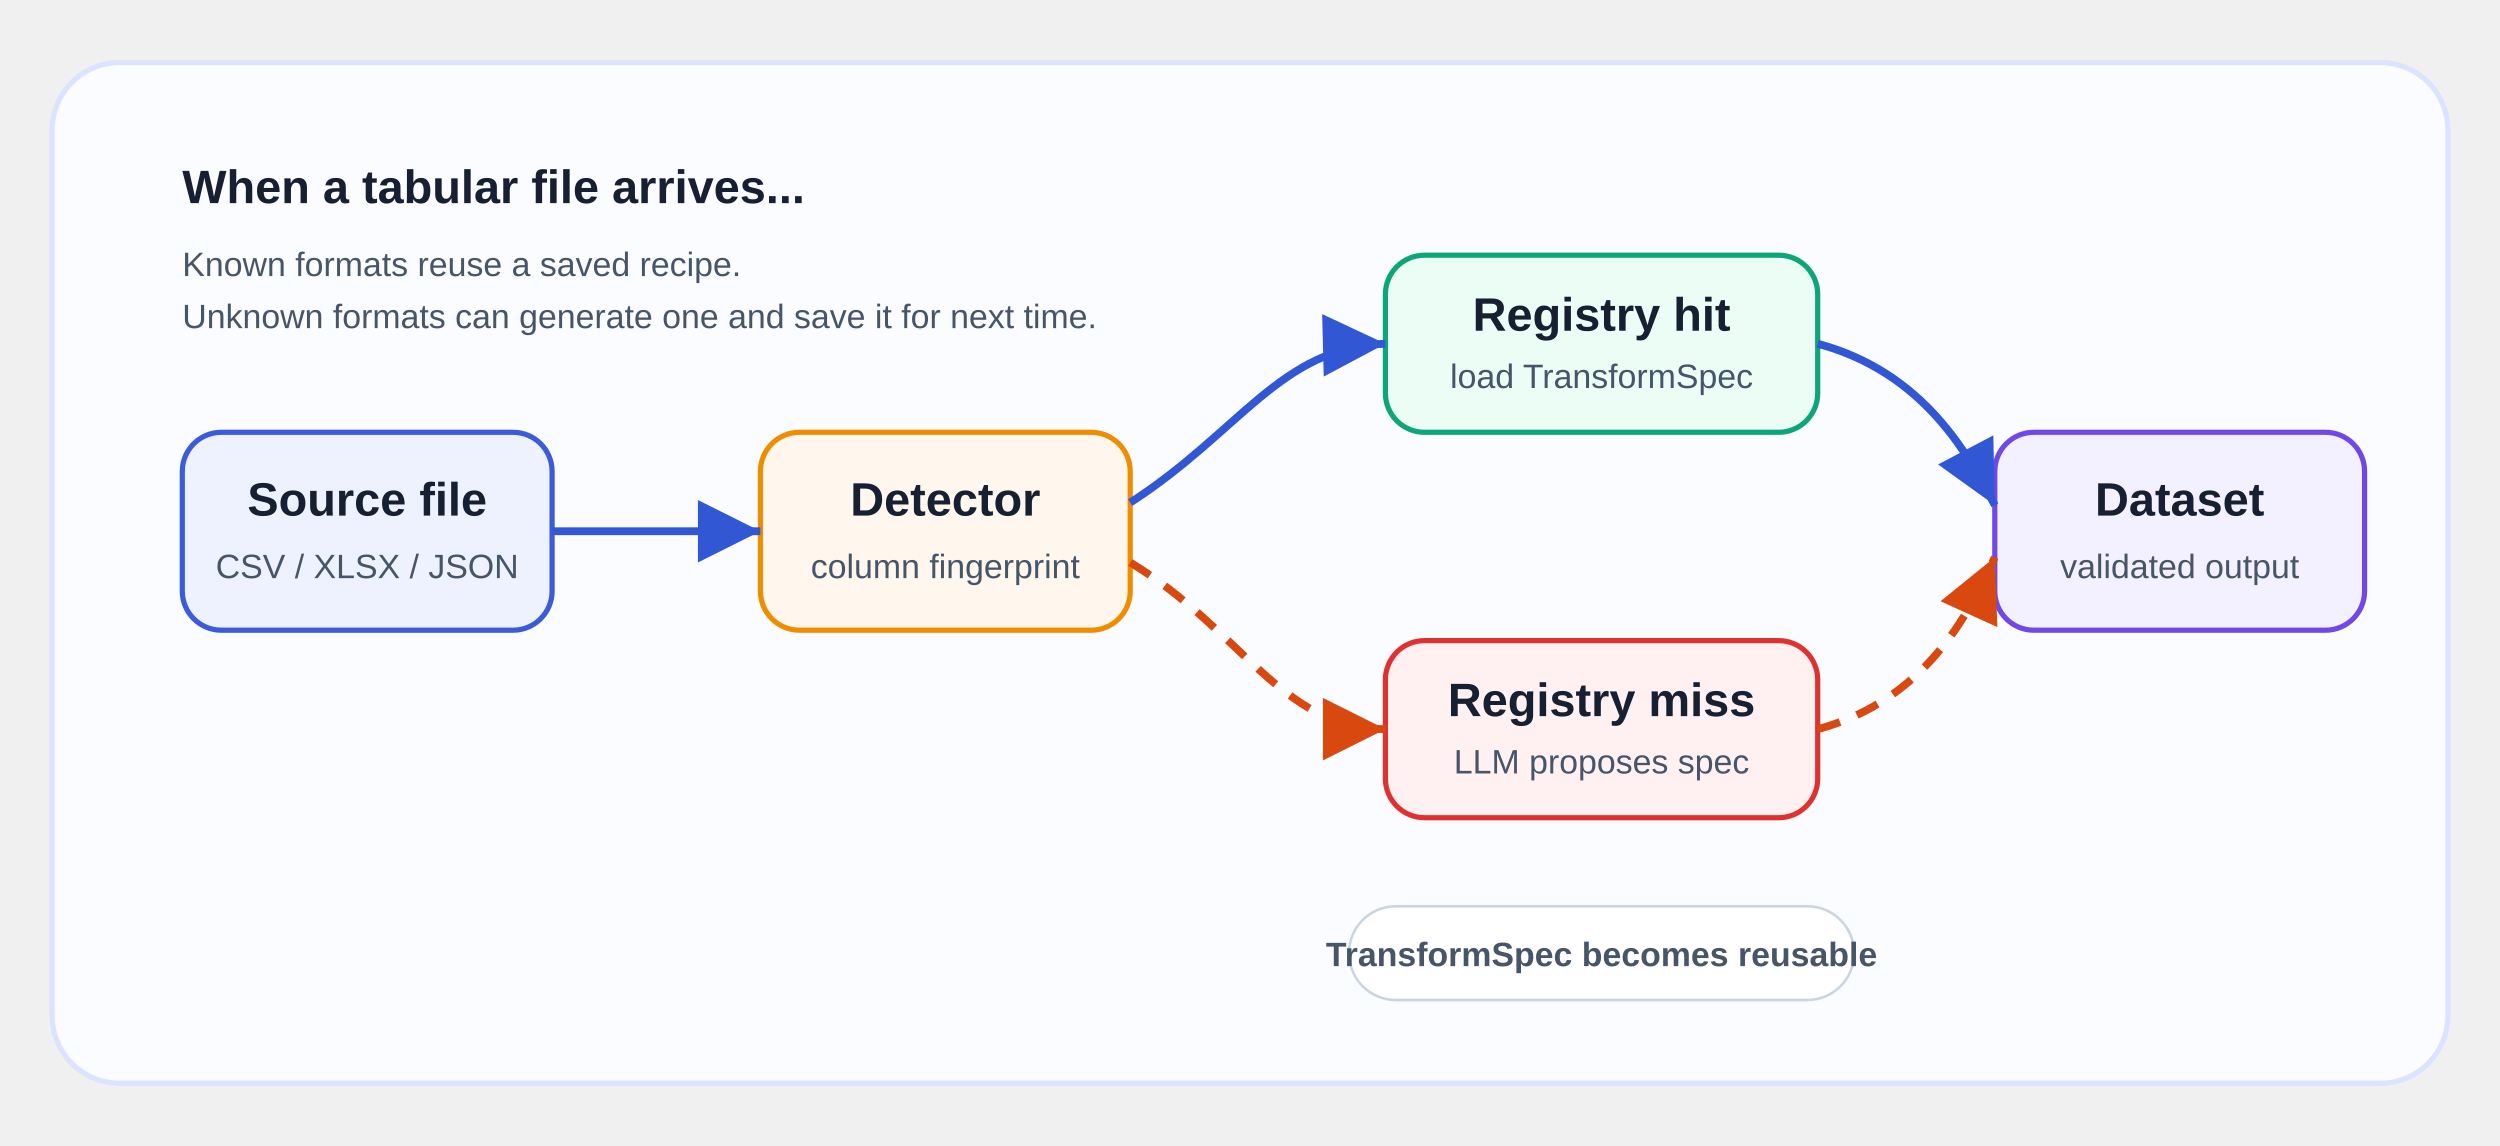
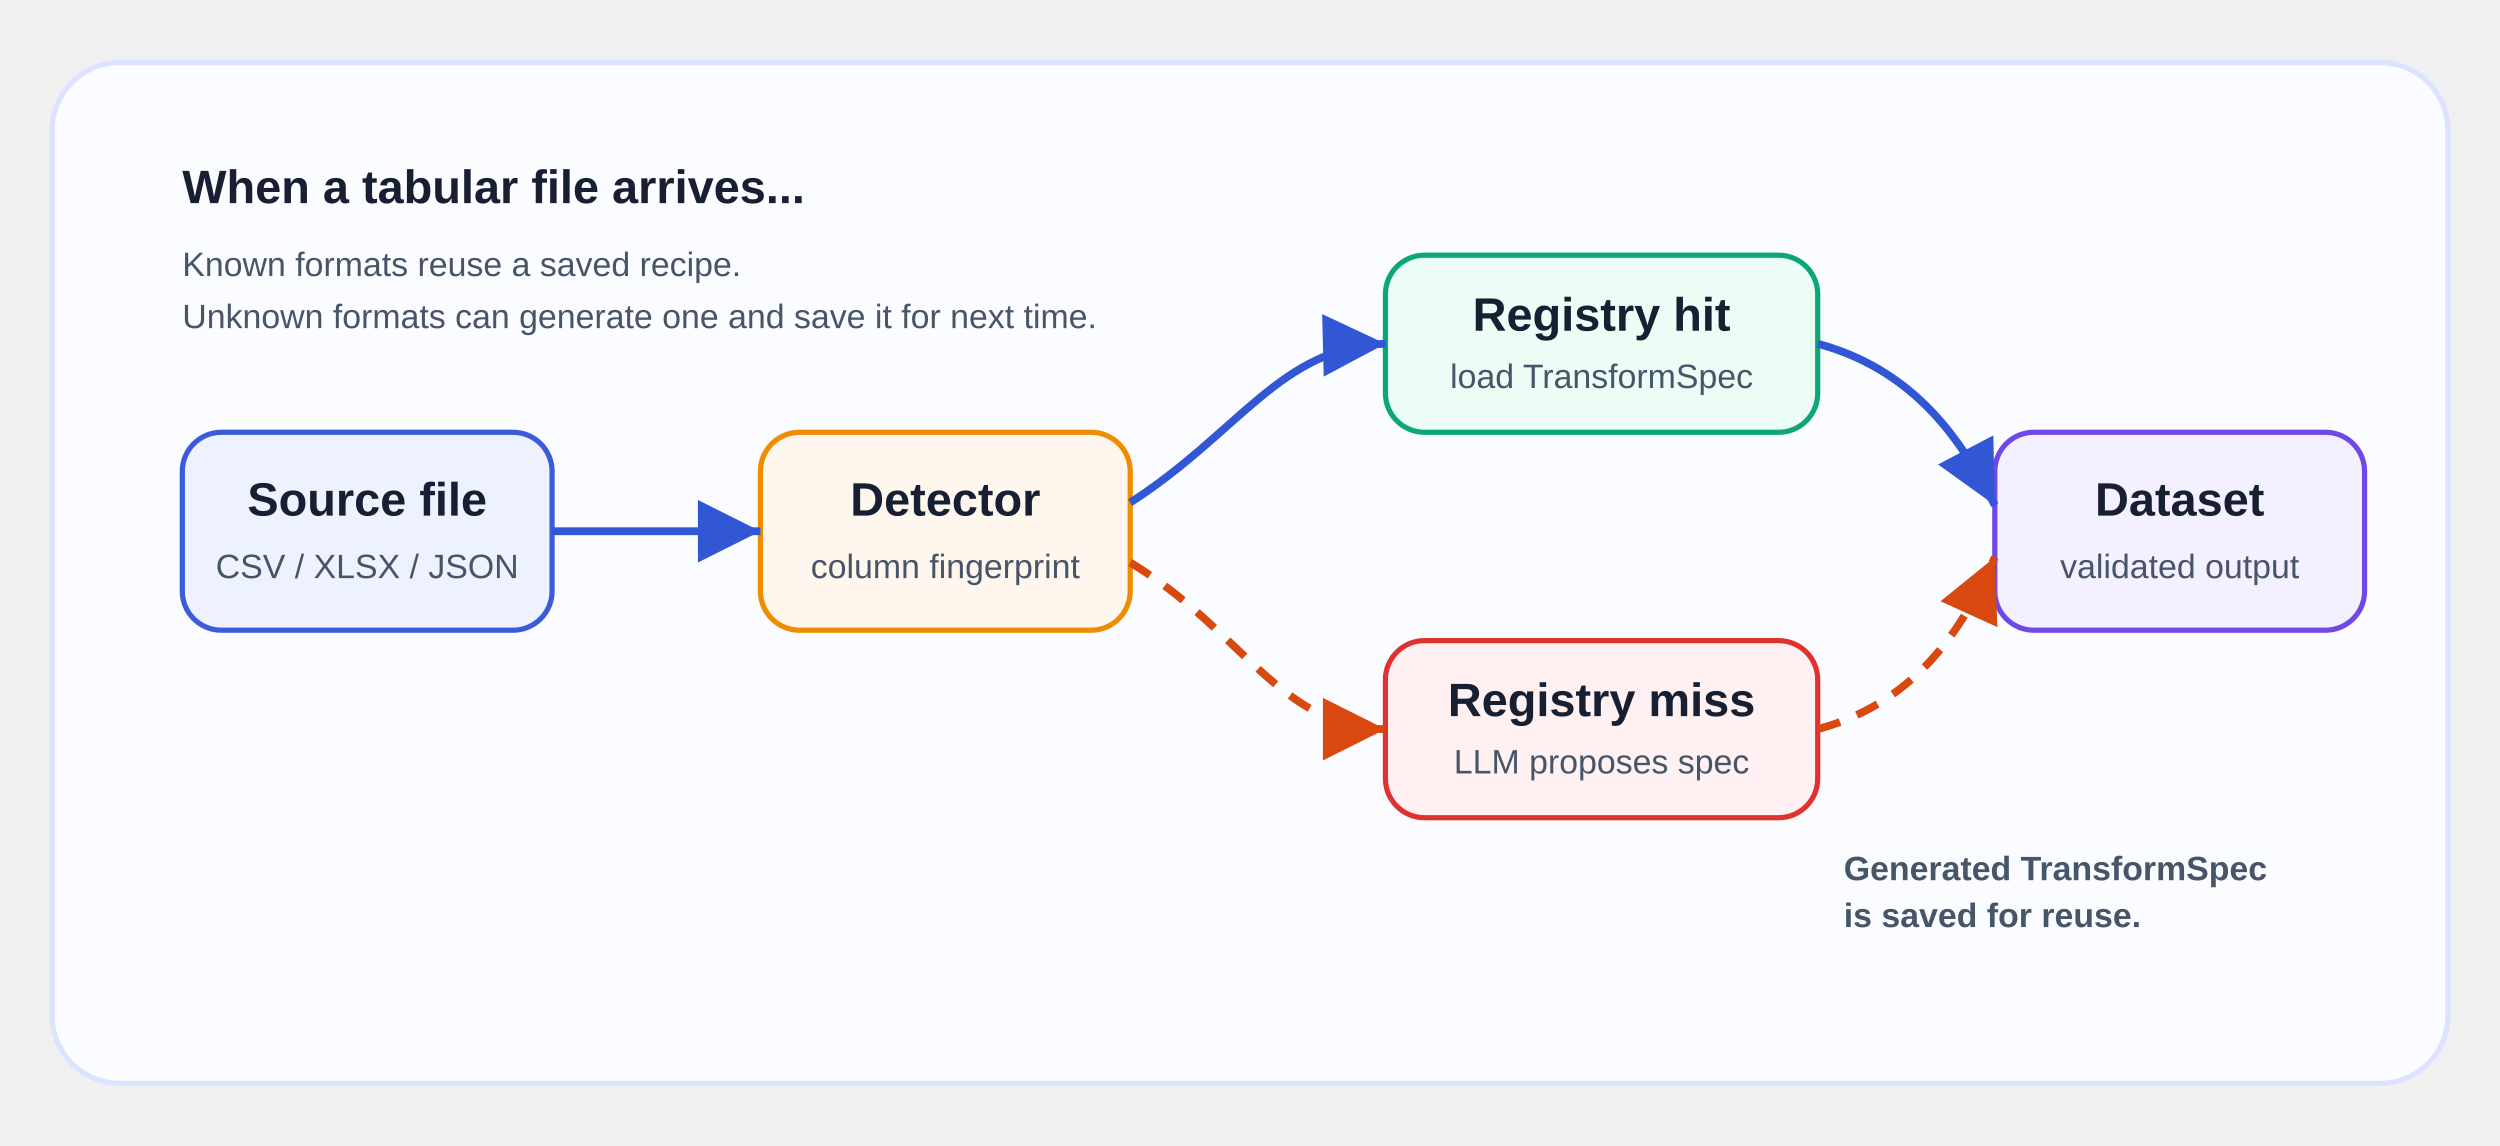
<svg xmlns="http://www.w3.org/2000/svg" viewBox="0 0 960 440" role="img" aria-labelledby="pipeline-title pipeline-desc">
  <defs>
    <marker id="arrow" markerWidth="10" markerHeight="10" refX="8" refY="4" orient="auto">
      <path d="M0,0 L8,4 L0,8 Z" fill="#3157d5" />
    </marker>
    <marker id="miss-arrow" markerWidth="10" markerHeight="10" refX="8" refY="4" orient="auto">
      <path d="M0,0 L8,4 L0,8 Z" fill="#d9480f" />
    </marker>
    <style>
      .bg{fill:#fbfcff;stroke:#dbe4ff;stroke-width:2}
      .box{stroke-width:2}
      .label{font-family:Arial,Helvetica,sans-serif;font-size:18px;font-weight:700;fill:#172033}
      .small{font-family:Arial,Helvetica,sans-serif;font-size:13px;font-weight:500;fill:#475569}
      .note{font-family:Arial,Helvetica,sans-serif;font-size:13px;font-weight:700;fill:#475569}
      .arrow{fill:none;stroke:#3157d5;stroke-width:3;marker-end:url(#arrow)}
      .miss{fill:none;stroke:#d9480f;stroke-width:3;stroke-dasharray:9 7;marker-end:url(#miss-arrow)}
    </style>
  </defs>
  <rect class="bg" x="20" y="24" width="920" height="392" rx="26" />
  <text class="label" x="70" y="78">When a tabular file arrives...</text>
  <text class="small" x="70" y="106">Known formats reuse a saved recipe.</text>
  <text class="small" x="70" y="126">Unknown formats can generate one and save it for next time.</text>
  <rect class="box" x="70" y="166" width="142" height="76" rx="15" fill="#eef2ff" stroke="#3b5bdb" />
  <text class="label" x="141" y="198" text-anchor="middle">Source file</text>
  <text class="small" x="141" y="222" text-anchor="middle">CSV / XLSX / JSON</text>
  <rect class="box" x="292" y="166" width="142" height="76" rx="15" fill="#fff7ed" stroke="#f08c00" />
  <text class="label" x="363" y="198" text-anchor="middle">Detector</text>
  <text class="small" x="363" y="222" text-anchor="middle">column fingerprint</text>
  <rect class="box" x="532" y="98" width="166" height="68" rx="15" fill="#ecfdf5" stroke="#0ca678" />
  <text class="label" x="615" y="127" text-anchor="middle">Registry hit</text>
  <text class="small" x="615" y="149" text-anchor="middle">load TransformSpec</text>
  <rect class="box" x="532" y="246" width="166" height="68" rx="15" fill="#fff1f2" stroke="#e03131" />
  <text class="label" x="615" y="275" text-anchor="middle">Registry miss</text>
  <text class="small" x="615" y="297" text-anchor="middle">LLM proposes spec</text>
  <rect class="box" x="766" y="166" width="142" height="76" rx="15" fill="#f3f0ff" stroke="#7048e8" />
  <text class="label" x="837" y="198" text-anchor="middle">Dataset</text>
  <text class="small" x="837" y="222" text-anchor="middle">validated output</text>
  <path class="arrow" d="M212 204 H292" />
  <path class="arrow" d="M434 193 C476 166 492 133 532 132" />
  <path class="miss" d="M434 216 C477 242 492 280 532 280" />
  <path class="arrow" d="M698 132 C739 143 756 175 766 194" />
  <path class="miss" d="M698 280 C739 269 756 236 766 214" />
-   <rect x="518" y="348" width="194" height="36" rx="18" fill="#fff" stroke="#cbd5e1" />
-   <text class="note" x="615" y="371" text-anchor="middle">TransformSpec becomes reusable</text>
+   <text class="note" x="708" y="338">Generated TransformSpec</text>
+   <text class="note" x="708" y="356">is saved for reuse.</text>
</svg>
